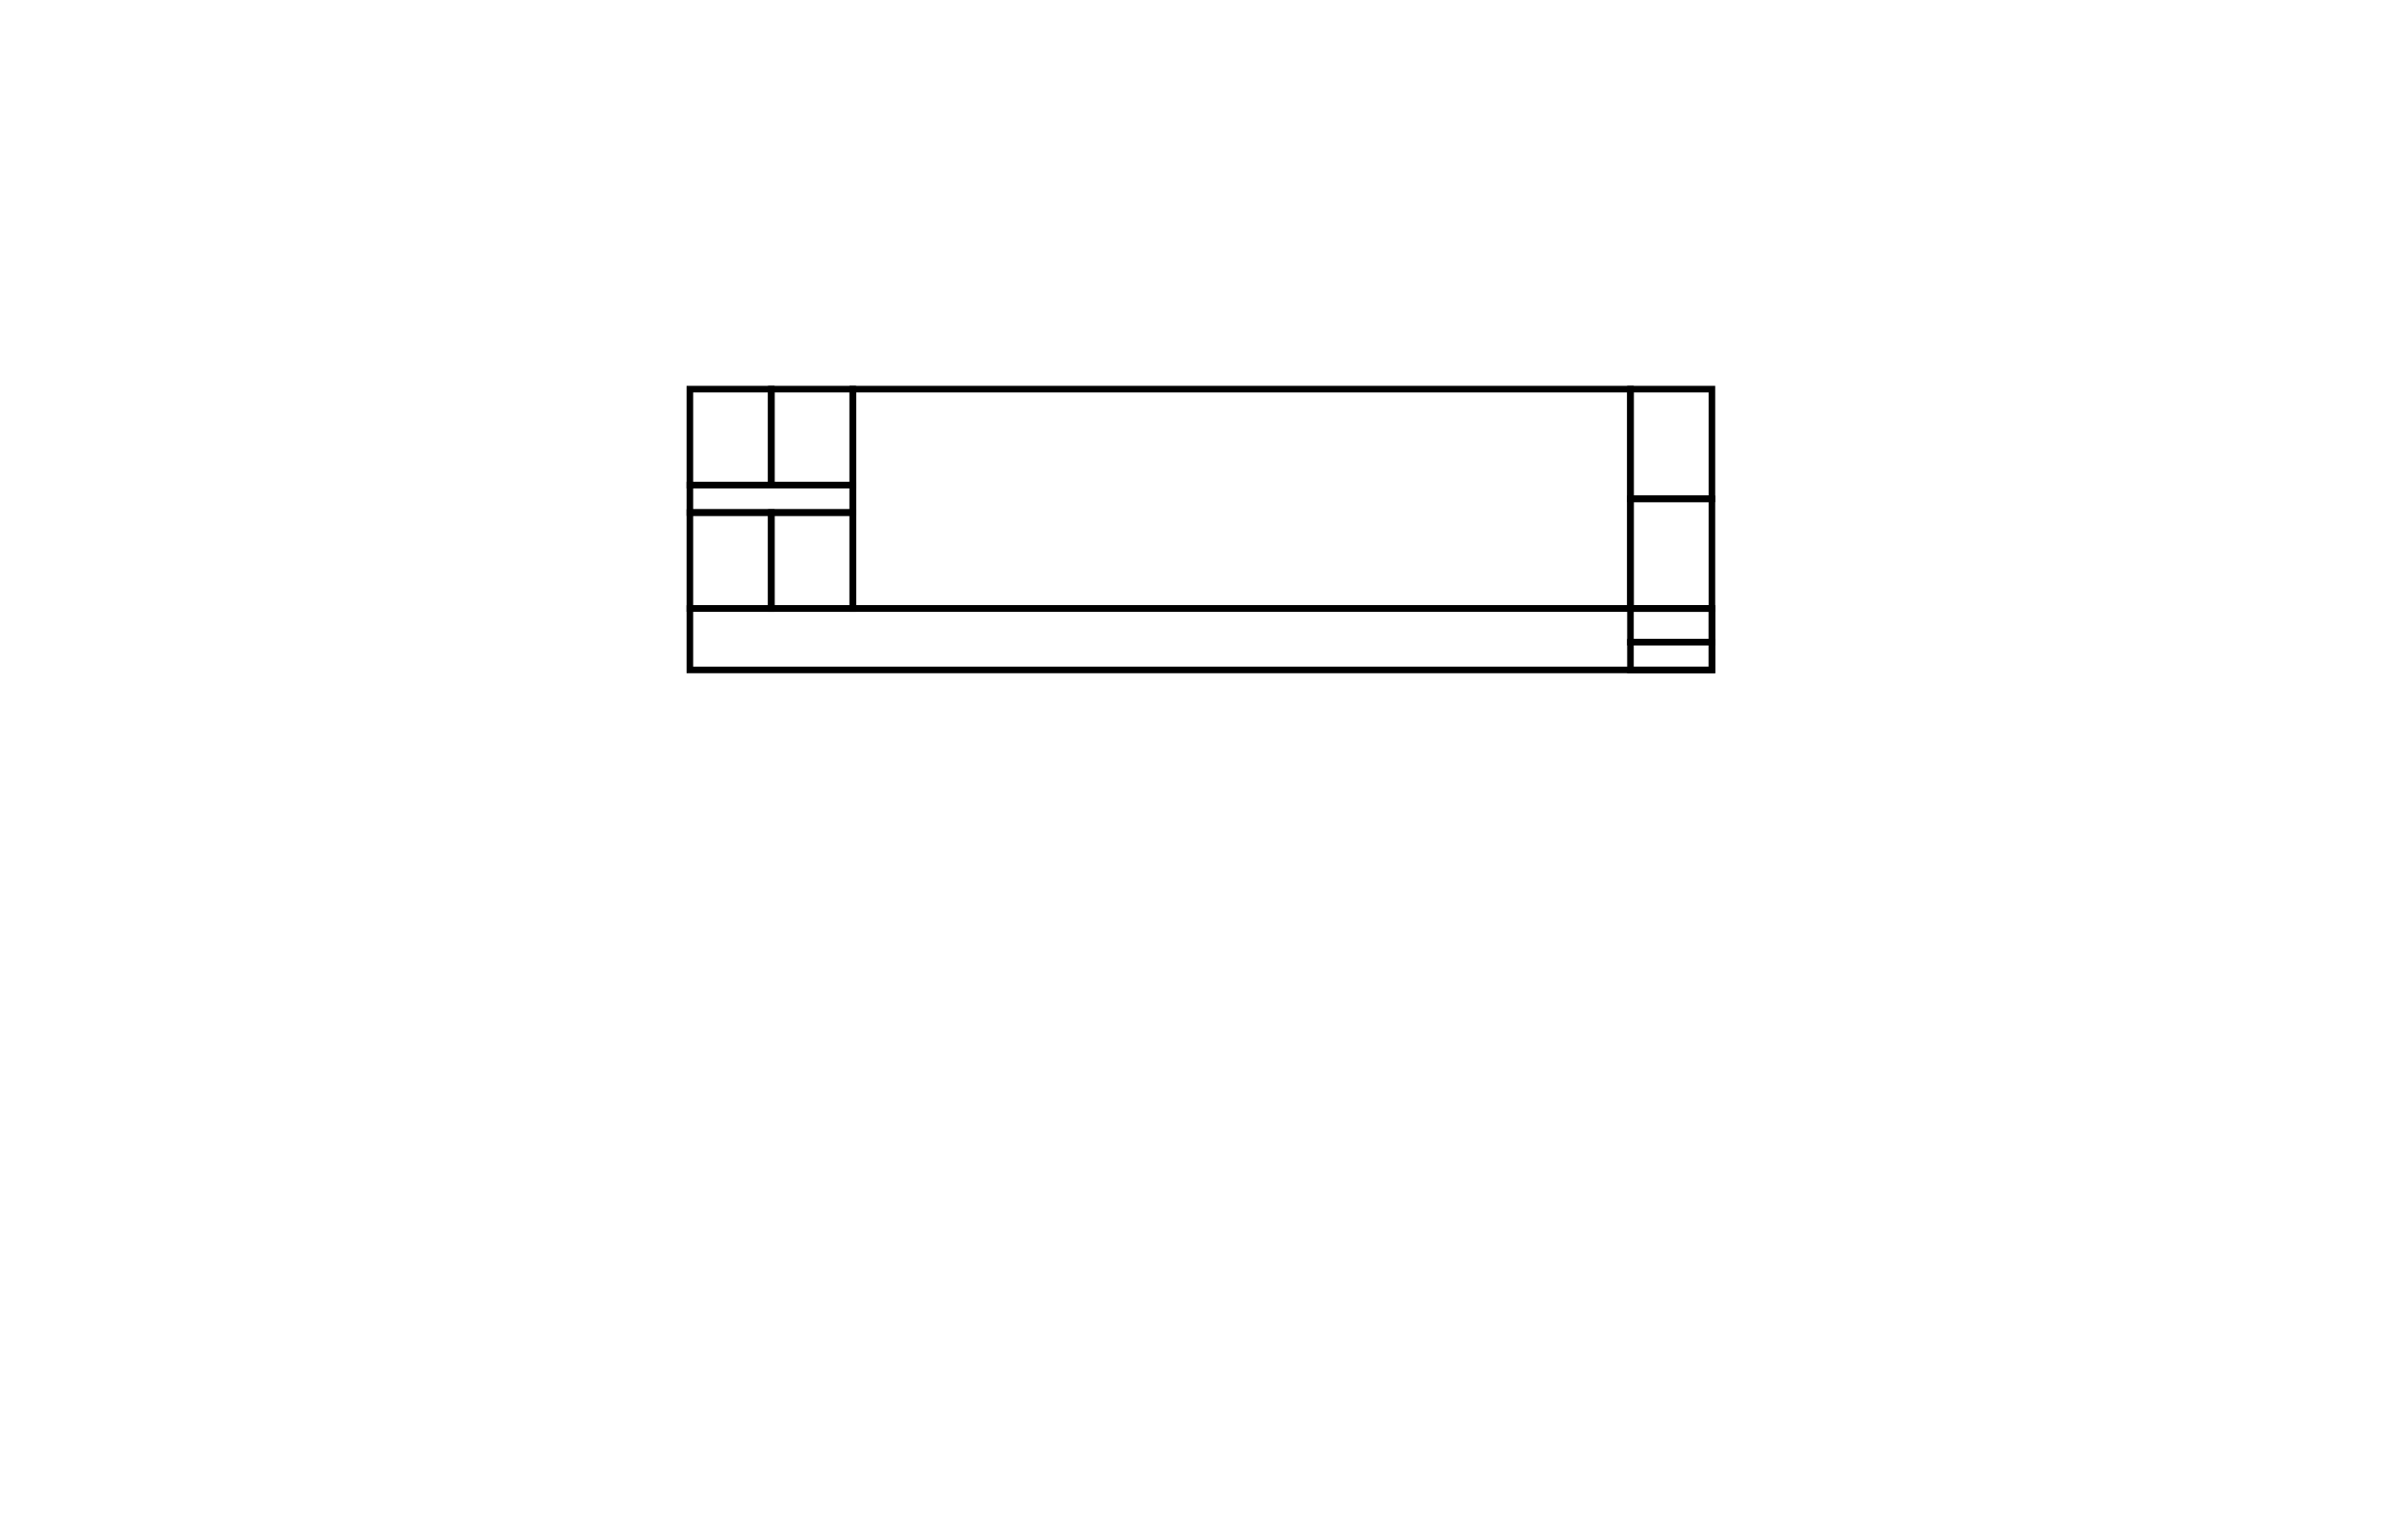
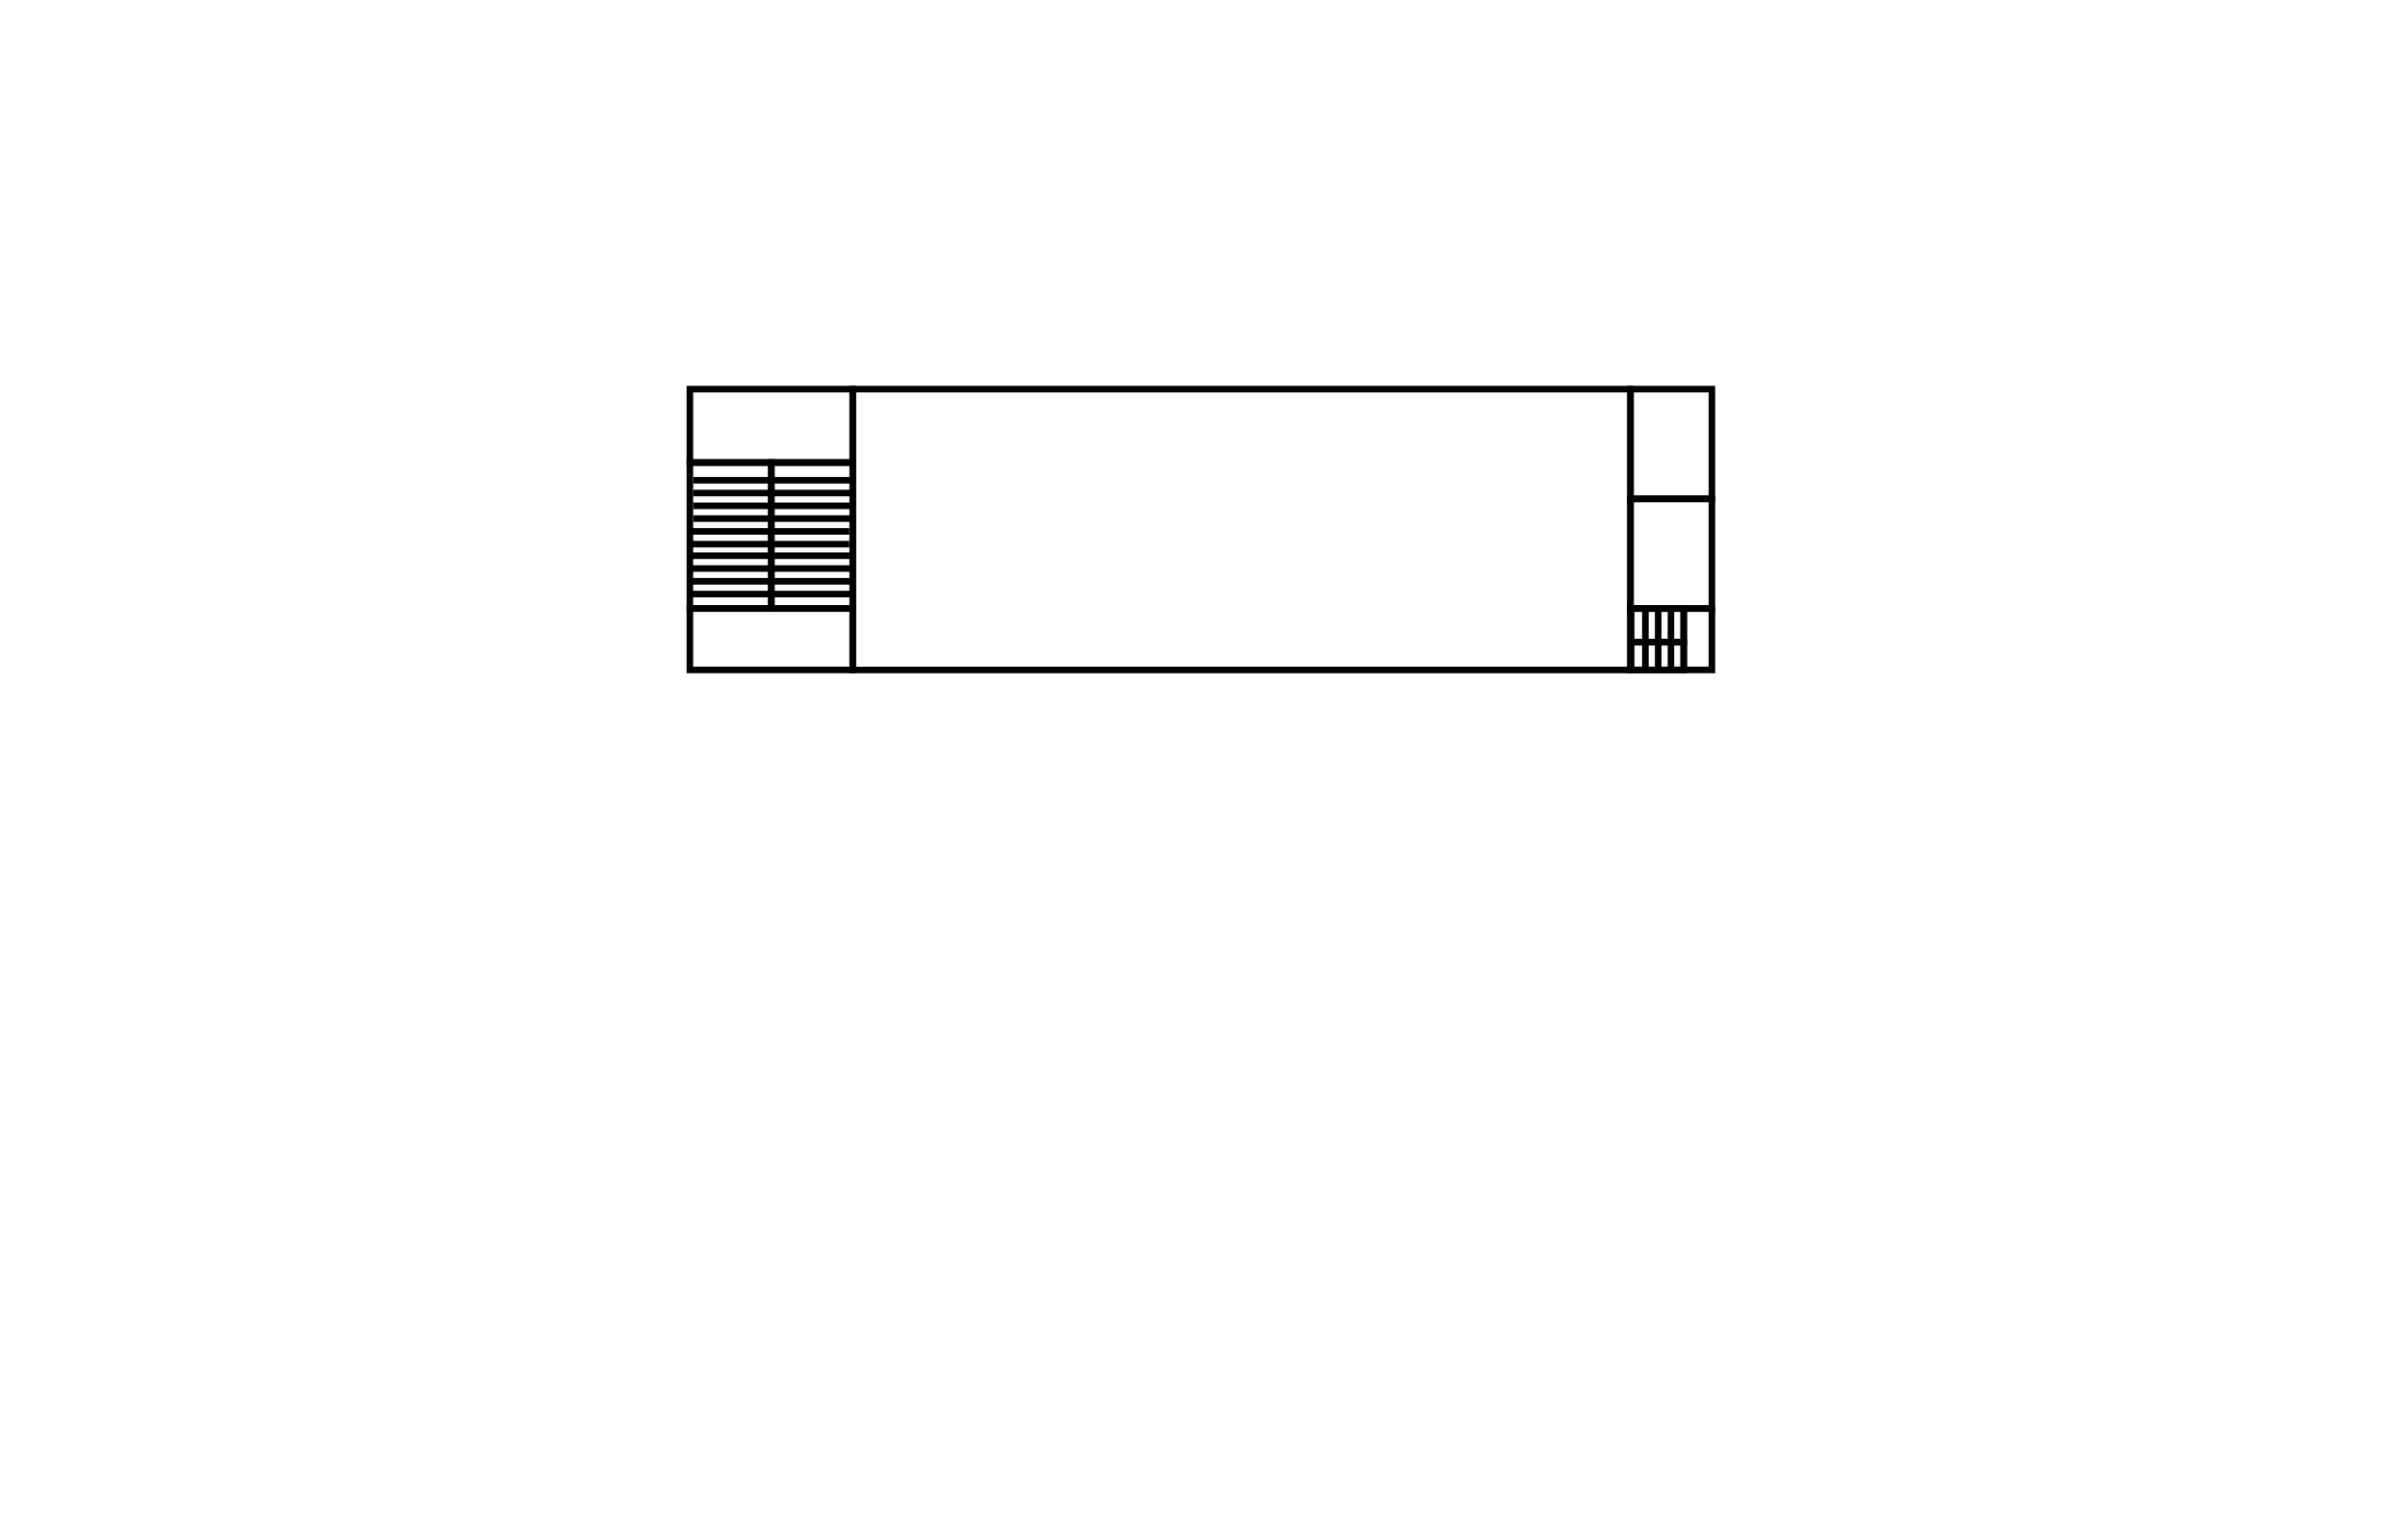
<svg xmlns="http://www.w3.org/2000/svg" viewBox="0 0 732.13 464.59">
  <defs>
    <style>.cls-1{fill:none;stroke:#000;stroke-miterlimit:10;stroke-width:2px;}</style>
  </defs>
  <g id="Layer_2" data-name="Layer 2">
-     <rect class="cls-1" x="259.27" y="118.28" width="236.46" height="66.69" />
+     <rect class="cls-1" x="259.27" y="118.28" width="236.46" height="85.36" />
    <rect class="cls-1" x="495.73" y="151.63" width="24.76" height="33.35" />
    <rect class="cls-1" x="495.73" y="118.28" width="24.76" height="33.35" />
-     <rect class="cls-1" x="234.51" y="118.28" width="24.76" height="29.18" />
-     <rect class="cls-1" x="234.51" y="155.79" width="24.76" height="29.18" />
-     <rect class="cls-1" x="209.75" y="155.79" width="24.76" height="29.18" />
-     <rect class="cls-1" x="209.75" y="118.28" width="24.76" height="29.18" />
-     <rect class="cls-1" x="209.75" y="147.46" width="49.52" height="8.34" />
-     <rect class="cls-1" x="209.75" y="184.97" width="310.74" height="18.66" />
-     <rect class="cls-1" x="495.73" y="195.21" width="24.76" height="8.43" />
-     <rect class="cls-1" x="495.73" y="184.97" width="24.76" height="10.23" />
+     <rect class="cls-1" x="209.75" y="184.97" width="49.52" height="18.66" />
+     <rect class="cls-1" x="234.51" y="140.59" width="24.76" height="44.38" />
+     <rect class="cls-1" x="209.75" y="140.59" width="24.76" height="44.38" />
+     <rect class="cls-1" x="209.75" y="118.28" width="49.52" height="22.31" />
+     <line class="cls-1" x1="210.8" y1="145.98" x2="259.27" y2="145.98" />
+     <line class="cls-1" x1="210.8" y1="149.86" x2="259.27" y2="149.86" />
+     <line class="cls-1" x1="210.8" y1="153.75" x2="259.27" y2="153.75" />
+     <line class="cls-1" x1="210.8" y1="157.63" x2="259.27" y2="157.63" />
+     <line class="cls-1" x1="209.75" y1="161.52" x2="258.21" y2="161.52" />
+     <line class="cls-1" x1="209.75" y1="165.4" x2="258.21" y2="165.4" />
+     <line class="cls-1" x1="210.28" y1="168.92" x2="258.74" y2="168.92" />
+     <line class="cls-1" x1="210.28" y1="172.81" x2="258.74" y2="172.81" />
+     <line class="cls-1" x1="210.28" y1="176.69" x2="258.74" y2="176.69" />
+     <line class="cls-1" x1="210.28" y1="180.57" x2="258.74" y2="180.57" />
+     <rect class="cls-1" x="495.92" y="195.21" width="16.01" height="8.43" />
+     <rect class="cls-1" x="495.92" y="184.97" width="16.01" height="10.23" />
+     <line class="cls-1" x1="500.27" y1="203.24" x2="500.27" y2="185.06" />
+     <line class="cls-1" x1="504.15" y1="203.24" x2="504.15" y2="185.06" />
+     <line class="cls-1" x1="508.04" y1="203.24" x2="508.04" y2="185.06" />
+     <line class="cls-1" x1="511.92" y1="203.24" x2="511.92" y2="185.06" />
+     <rect class="cls-1" x="495.73" y="184.97" width="24.76" height="18.66" />
  </g>
</svg>
